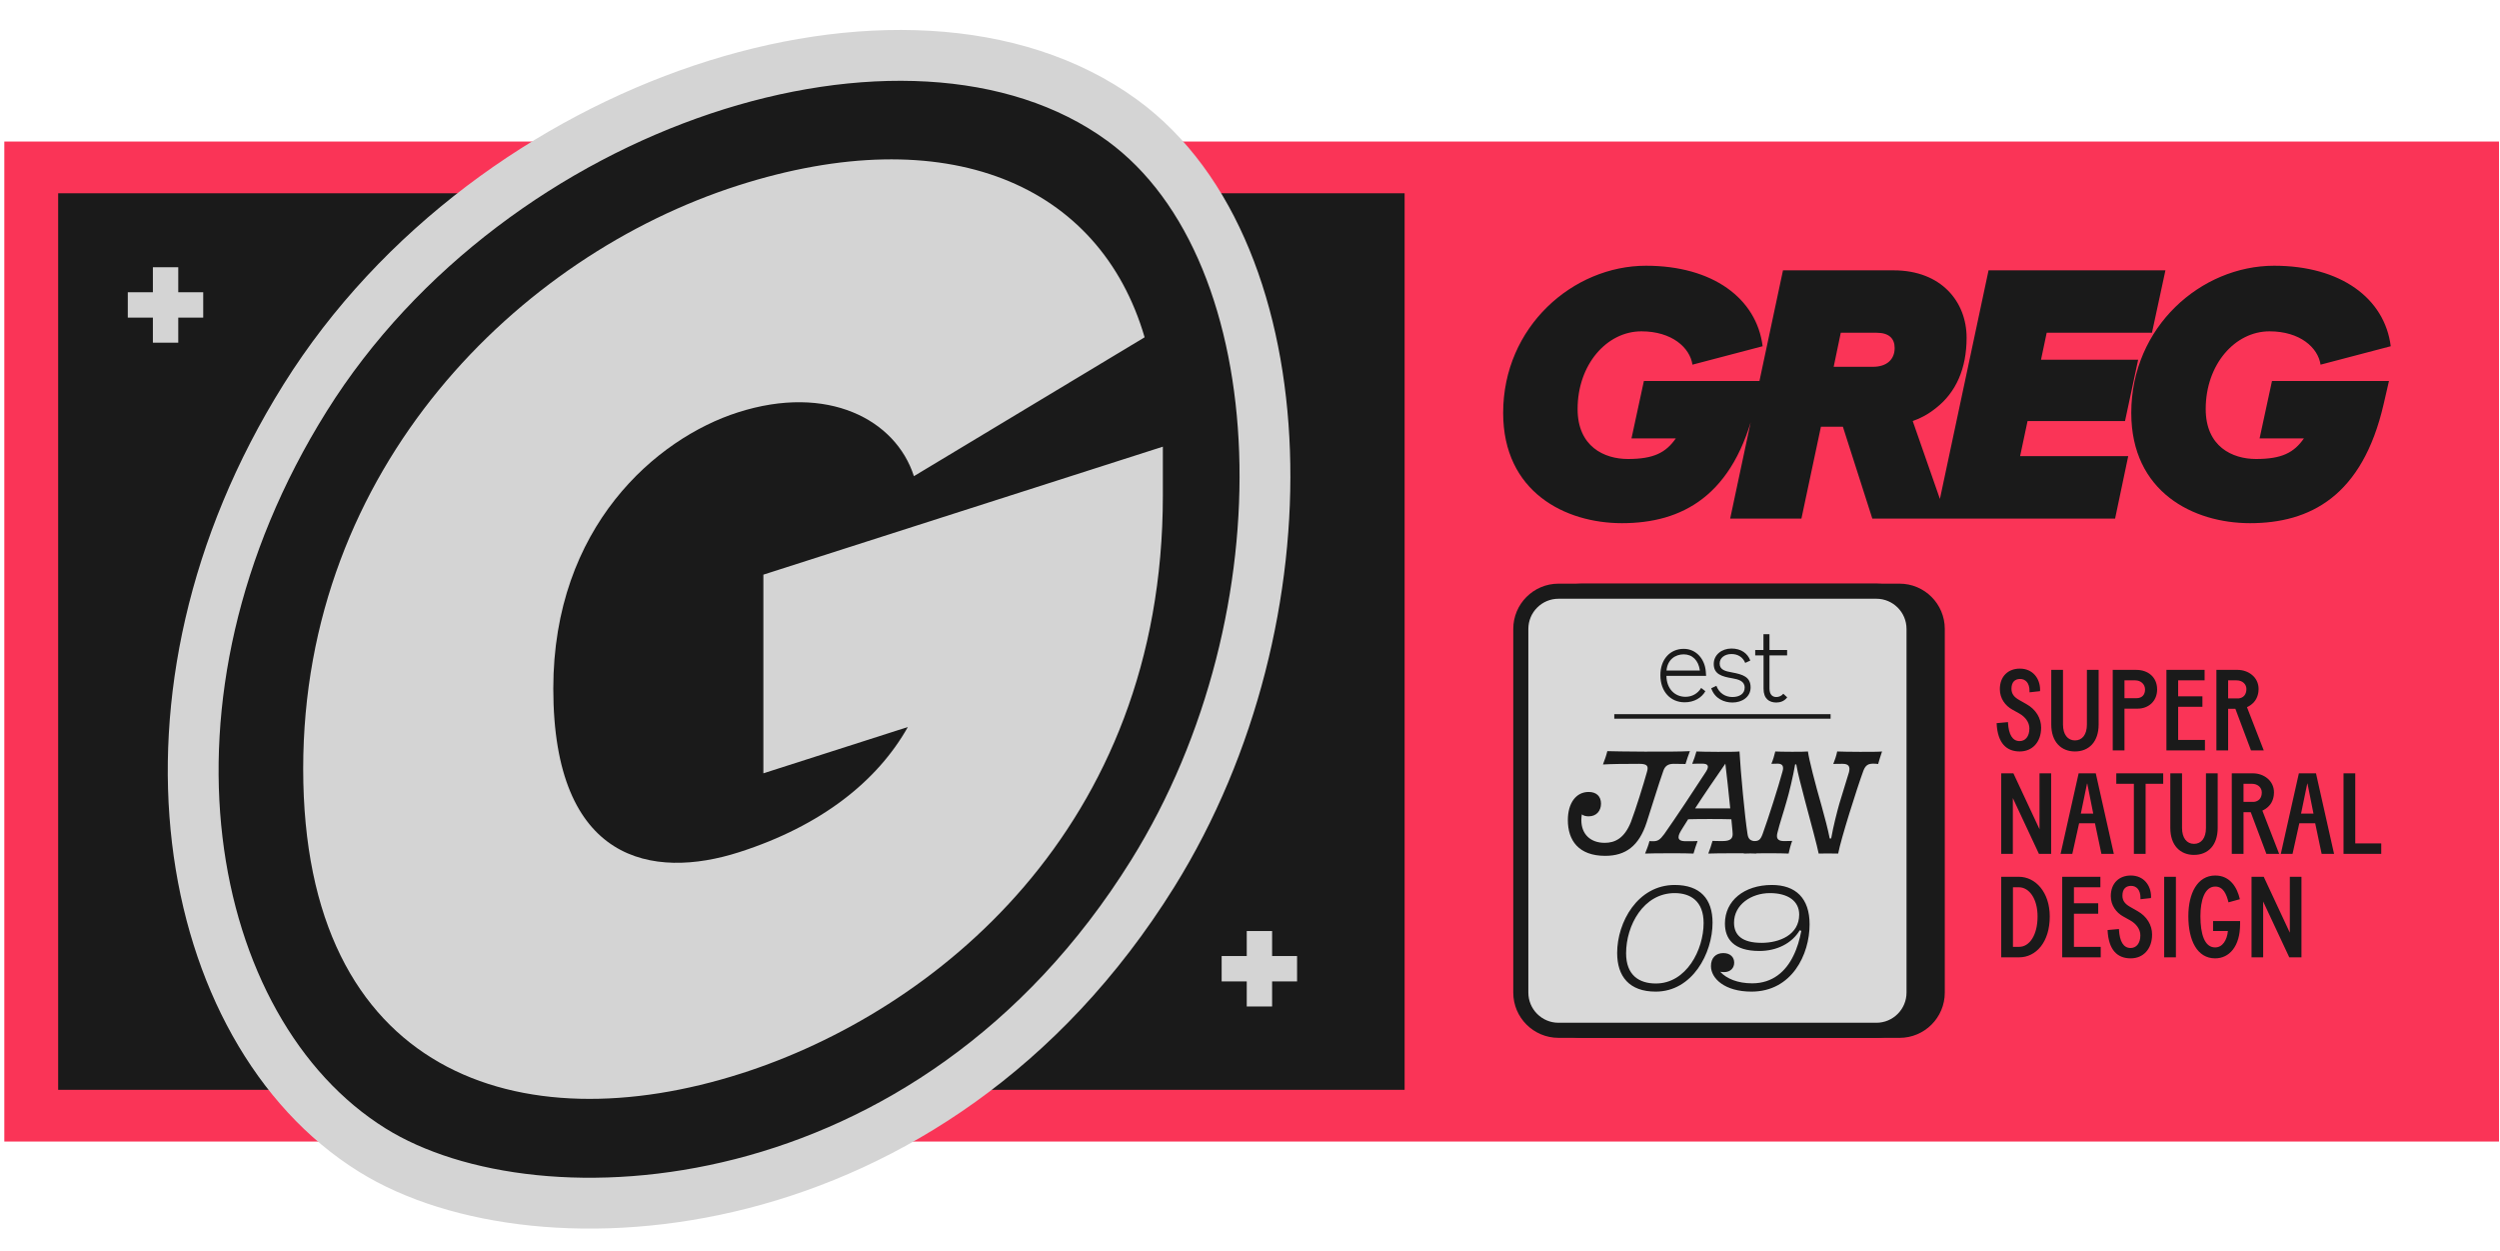
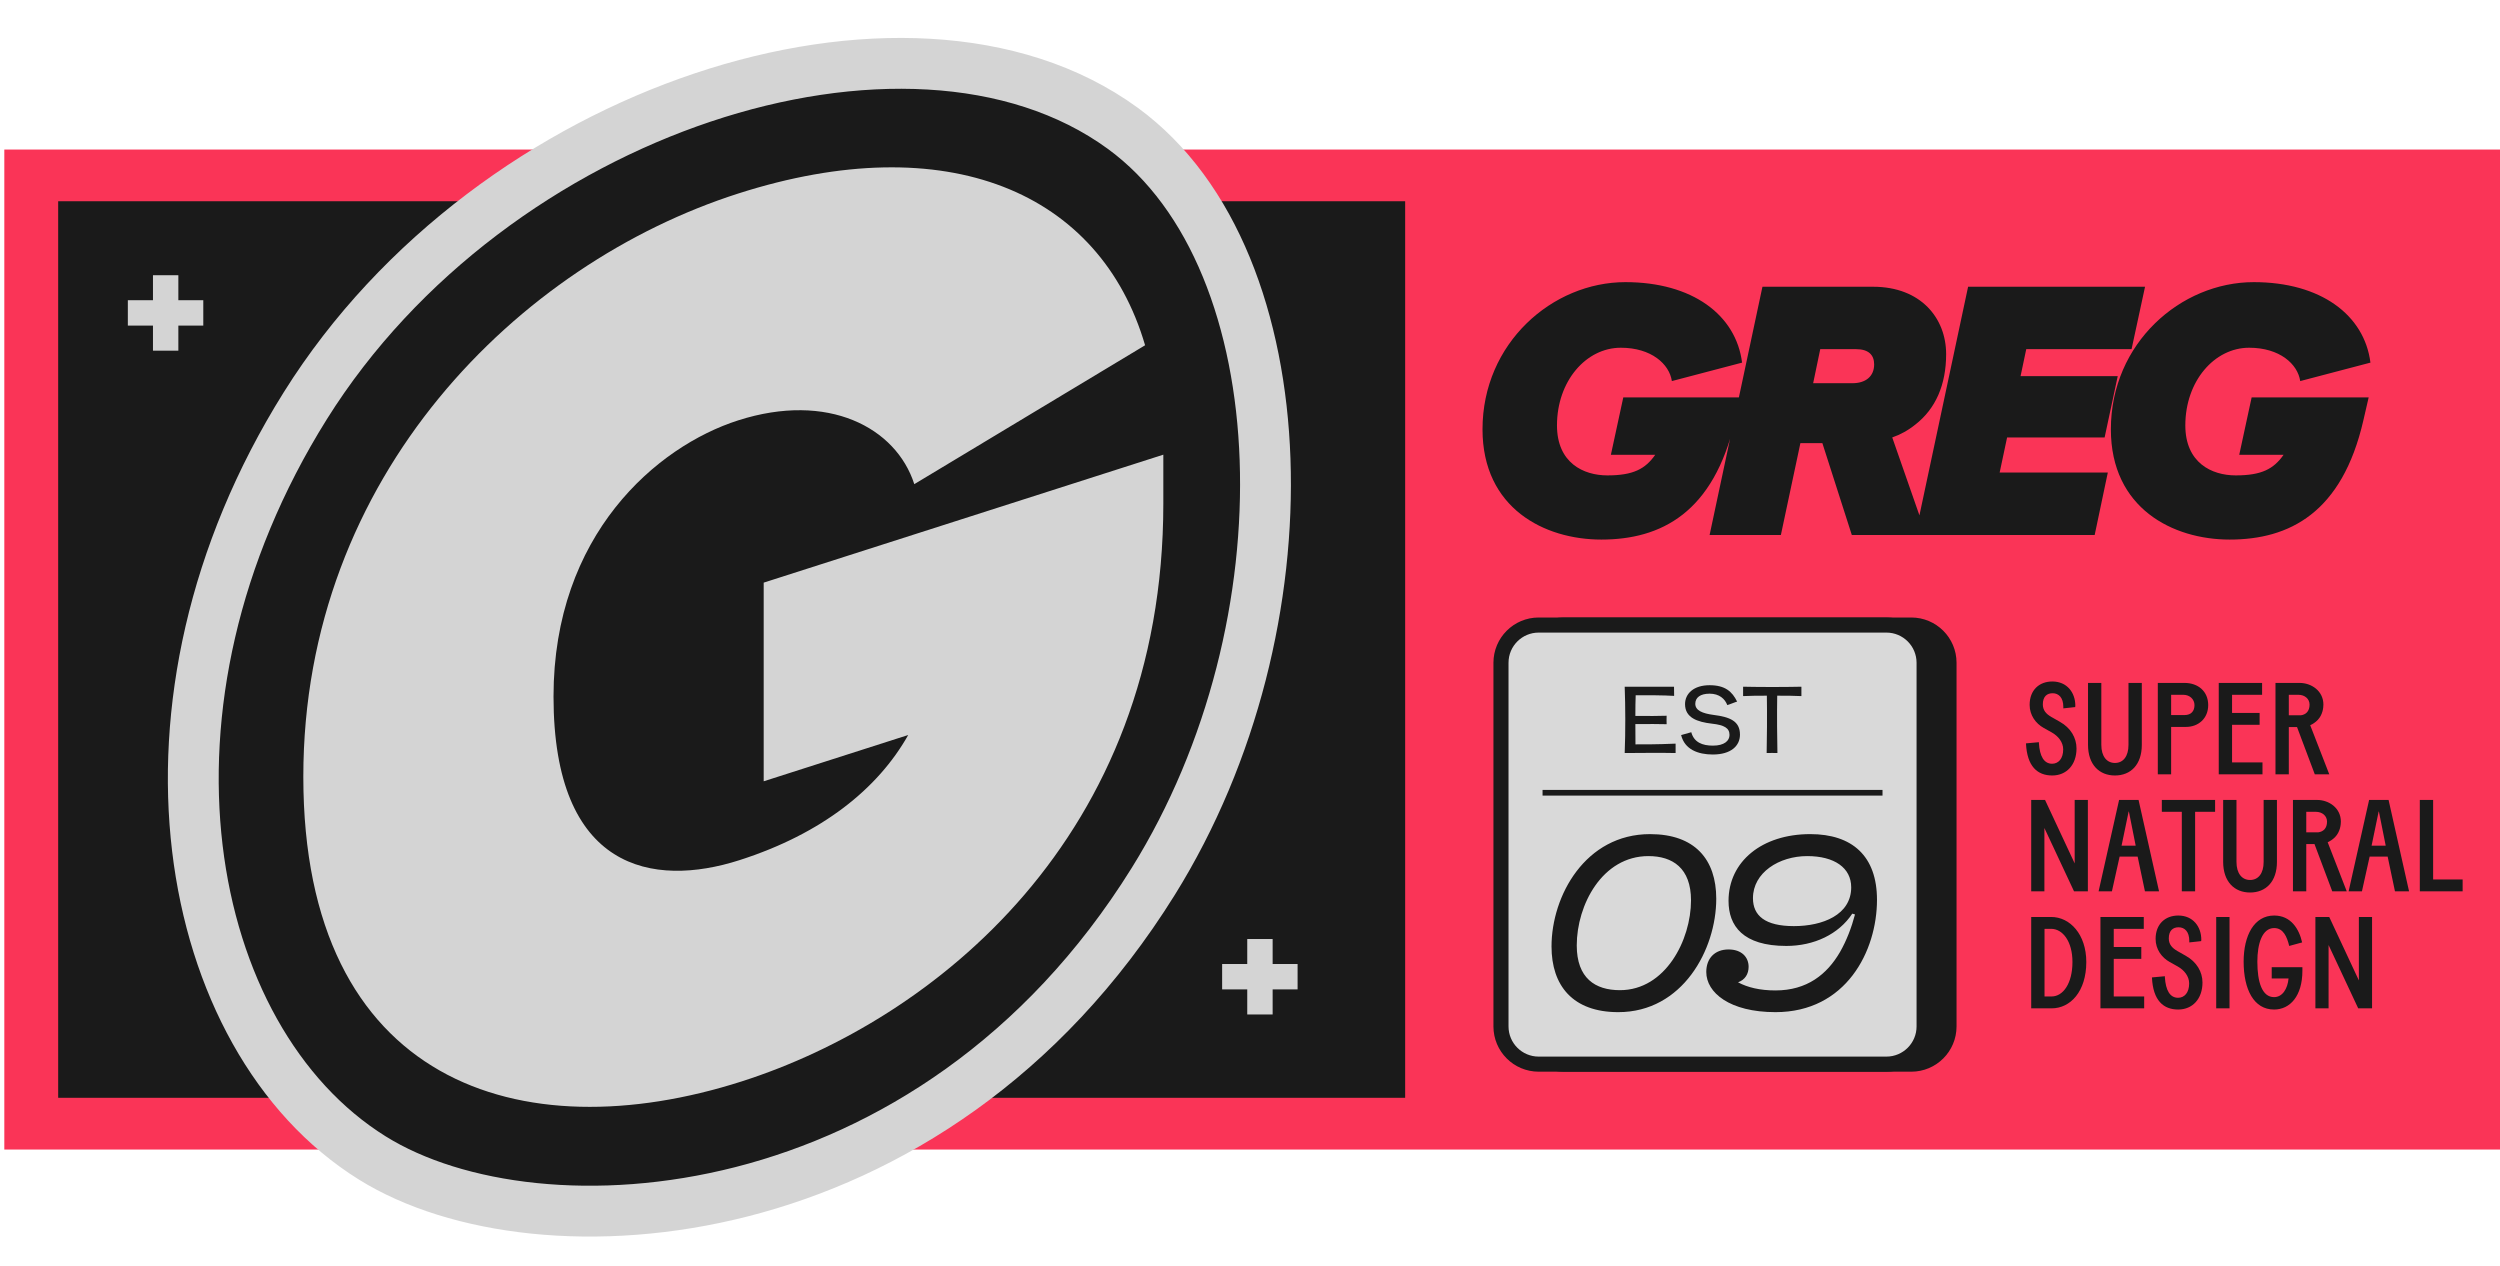
- <svg xmlns="http://www.w3.org/2000/svg" width="290" height="145" viewBox="0 0 290 145" fill="none">
-   <rect x="0.5" y="132.42" width="116" height="289.5" transform="rotate(-90 0.5 132.42)" fill="#FA3457" />
-   <rect x="6.75" y="126.42" width="104" height="156.25" transform="rotate(-90 6.75 126.42)" fill="#1A1A1A" />
-   <path d="M188.217 60.689C181.636 60.689 174.437 57.069 174.437 47.896C174.437 37.901 182.541 30.826 191.014 30.826C198.748 30.826 203.848 34.61 204.548 40.163L196.403 42.302C196.115 40.328 194.017 38.435 190.48 38.435C186.448 38.435 183.075 42.302 183.075 47.444C183.075 51.804 186.161 53.244 188.917 53.244C191.919 53.244 193.318 52.503 194.47 50.858H189.328L190.768 44.194H204.342L203.725 46.868C201.257 57.604 195.128 60.689 188.217 60.689ZM200.781 60.154L206.91 31.36H219.744C225.297 31.36 228.218 35.021 228.218 39.176C228.218 42.755 226.984 45.511 224.68 47.32C223.816 48.02 222.911 48.513 221.965 48.842L225.914 60.154H217.276L213.862 49.501H211.312L209.049 60.154H200.781ZM212.792 42.549H217.358C218.921 42.549 219.868 41.726 219.868 40.369C219.868 39.299 219.251 38.6 217.77 38.6H213.615L212.792 42.549ZM224.636 60.154L230.765 31.36H251.291L249.728 38.6H237.511L236.853 41.726H248.124L246.602 48.842H235.29L234.426 52.915H246.972L245.45 60.154H224.636ZM261.107 60.689C254.525 60.689 247.327 57.069 247.327 47.896C247.327 37.901 255.43 30.826 263.904 30.826C271.637 30.826 276.738 34.61 277.437 40.163L269.293 42.302C269.005 40.328 266.907 38.435 263.369 38.435C259.338 38.435 255.965 42.302 255.965 47.444C255.965 51.804 259.05 53.244 261.806 53.244C264.809 53.244 266.208 52.503 267.359 50.858H262.218L263.657 44.194H277.232L276.615 46.868C274.147 57.604 268.018 60.689 261.107 60.689Z" fill="#1A1A1A" />
-   <rect x="178.301" y="67.705" width="47.385" height="52.687" rx="5.251" fill="#1A1A1A" />
-   <rect x="176.485" y="68.58" width="45.635" height="50.936" rx="4.376" fill="#D9D9D9" stroke="#1A1A1A" stroke-width="1.75" />
-   <path d="M191.09 95.393C190.204 98.127 188.657 99.278 186.281 99.278C183.189 99.278 181.944 97.486 181.944 95.129C181.944 93.168 182.887 91.867 184.358 91.867C185.263 91.867 185.791 92.376 185.791 93.224C185.791 94.035 185.282 94.695 184.358 94.695C184.037 94.695 183.754 94.62 183.566 94.469C183.528 94.695 183.509 94.922 183.509 95.129C183.509 96.77 184.565 97.769 186.225 97.769C187.413 97.769 188.506 97.241 189.261 95.355C189.827 93.866 190.713 91.018 191.128 89.528C191.297 88.925 191.241 88.604 190.241 88.604C188.45 88.604 186.941 88.623 186.017 88.68C186.225 88.152 186.413 87.605 186.526 87.133C187.318 87.171 194.107 87.247 196.106 87.133C195.917 87.624 195.729 88.189 195.597 88.623C195.088 88.623 194.654 88.604 194.22 88.604C193.56 88.604 193.221 88.868 193.032 89.396C192.467 90.98 191.618 93.79 191.09 95.393ZM203.823 99.014C203.125 98.957 198.92 98.976 198.241 99.014C198.43 98.523 198.6 98.033 198.732 97.543C198.977 97.562 199.429 97.562 199.92 97.562C200.787 97.562 201.07 97.279 201.07 96.751C201.07 96.543 201.032 96.279 201.013 96.015C200.995 95.733 200.957 95.393 200.919 95.035C199.637 94.997 197.204 94.997 195.903 95.035C195.677 95.393 195.45 95.733 195.262 96.053C194.979 96.506 194.79 96.826 194.79 97.109C194.79 97.392 194.998 97.581 195.601 97.581C196.299 97.581 196.657 97.581 196.997 97.562C196.846 97.939 196.62 98.693 196.525 99.014C195.828 98.957 191.585 98.976 190.906 99.014C191.094 98.523 191.302 98.052 191.415 97.562C191.547 97.581 191.66 97.581 191.905 97.581C192.358 97.562 192.622 97.448 193.131 96.751C194.281 95.129 196.789 91.358 197.977 89.51C198.392 88.85 198.204 88.585 197.544 88.585C197.11 88.585 196.752 88.585 196.374 88.604C196.582 88.095 196.733 87.643 196.865 87.171C197.487 87.209 201.145 87.247 201.862 87.171C201.994 89.566 202.484 94.79 202.786 96.694C202.861 97.298 203.088 97.581 203.823 97.581C203.974 97.581 204.106 97.581 204.276 97.562C204.144 97.939 203.88 98.693 203.823 99.014ZM196.714 93.771C197.902 93.771 199.618 93.771 200.787 93.771C200.617 91.98 200.372 89.868 200.221 88.585C199.071 90.245 197.789 92.112 196.714 93.771ZM213.313 99.014C212.766 98.995 211.22 98.995 211.05 99.014C210.899 98.222 210.164 95.487 209.485 92.96C209.07 91.339 208.636 89.773 208.448 88.661L208.316 88.68C208.089 90.037 207.618 91.98 207.335 92.923C206.958 94.28 206.524 95.525 206.26 96.619C206.128 97.147 206.222 97.543 206.939 97.562C207.316 97.562 207.769 97.562 207.976 97.543C207.825 97.92 207.618 98.693 207.561 99.014C206.901 98.957 203.017 98.976 202.376 99.014C202.564 98.523 202.734 98.033 202.847 97.543C203.073 97.543 203.337 97.562 203.601 97.562C204.092 97.562 204.299 97.411 204.544 96.751C205.242 94.827 206.354 91.32 206.845 89.528C207.052 88.868 206.826 88.585 206.298 88.585C205.958 88.585 205.694 88.604 205.562 88.604C205.77 88.114 205.902 87.643 206.015 87.171C206.505 87.209 209.391 87.228 209.805 87.171C209.919 88.076 210.635 90.867 211.389 93.488C211.748 94.79 212.125 96.185 212.332 97.26H212.502C212.747 95.846 213.2 94.111 213.445 93.243C213.897 91.754 214.293 90.471 214.576 89.547C214.727 88.887 214.501 88.604 213.822 88.604C213.2 88.604 212.992 88.604 212.747 88.623C212.936 88.152 213.105 87.643 213.2 87.171C213.897 87.209 217.801 87.247 218.404 87.171C218.235 87.662 218.084 88.152 217.952 88.623C217.763 88.604 217.612 88.585 217.405 88.585C216.839 88.585 216.5 88.718 216.236 89.415C215.5 91.414 213.615 97.373 213.313 99.014Z" fill="#1A1A1A" />
-   <path d="M192.135 115.028C189.061 115.028 187.666 113.255 187.666 110.54C187.666 106.976 190.042 102.657 194.341 102.657C197.302 102.657 198.735 104.279 198.735 107.032C198.735 110.577 196.397 115.028 192.135 115.028ZM194.341 103.6C190.702 103.6 188.703 107.372 188.703 110.577C188.703 113.142 190.23 114.085 192.154 114.085C195.699 114.085 197.698 110.181 197.698 107.07C197.698 104.524 196.17 103.6 194.341 103.6ZM208.79 106.089C208.79 104.524 207.489 103.6 205.396 103.6C203.227 103.6 201.228 104.939 201.228 107.032C201.228 108.484 202.171 109.37 204.434 109.37C206.49 109.37 208.79 108.446 208.79 106.089ZM209.997 107.221C209.997 110.728 207.942 115.028 203.246 115.028C200.172 115.028 198.551 113.519 198.551 112.067C198.551 111.124 199.098 110.558 199.984 110.558C200.814 110.558 201.247 111.049 201.247 111.671C201.247 112.256 200.851 112.765 200.059 112.765C199.908 112.765 199.776 112.746 199.626 112.727C200.38 113.538 201.662 114.066 203.34 114.066C205.717 114.066 207.244 112.67 208.111 110.879C208.564 109.974 208.847 108.974 209.035 107.975L208.847 107.918C207.942 109.446 206.169 110.313 204.17 110.313C201.172 110.313 200.172 108.899 200.172 107.126C200.172 104.486 202.398 102.657 205.622 102.657C208.375 102.657 209.997 104.185 209.997 107.221Z" fill="#1A1A1A" />
-   <path d="M234.384 87.169C232.876 87.169 231.808 86.248 231.701 83.886L233.022 83.766V83.859C233.102 85.207 233.543 85.968 234.37 85.968C235.011 85.968 235.505 85.461 235.505 84.5C235.505 83.766 234.997 83.139 234.33 82.765L233.516 82.311C232.702 81.858 232.075 81.017 232.075 79.949C232.075 78.441 233.049 77.56 234.397 77.56C235.892 77.56 236.746 78.695 236.746 80.029C236.746 80.109 236.732 80.176 236.732 80.176L235.518 80.309V80.149C235.518 79.215 235.051 78.761 234.424 78.761C233.863 78.761 233.423 79.082 233.423 79.896C233.423 80.496 233.743 80.87 234.303 81.19L235.171 81.684C236.265 82.298 236.866 83.312 236.866 84.406C236.866 86.075 235.852 87.169 234.384 87.169ZM240.791 87.169C239.203 87.169 238.042 86.075 238.042 84.033V77.707H239.403V84.046C239.403 85.221 239.964 85.888 240.791 85.888C241.632 85.888 242.179 85.221 242.179 84.046V77.707H243.54V84.033C243.54 86.048 242.419 87.169 240.791 87.169ZM245.176 87.049V77.707H247.912C249.273 77.707 250.327 78.548 250.327 79.976C250.327 81.337 249.327 82.204 248.059 82.204H246.537V87.049H245.176ZM246.537 80.99H247.925C248.579 80.99 248.926 80.59 248.926 79.976C248.926 79.362 248.419 78.922 247.792 78.922H246.537V80.99ZM251.406 87.049V77.707H255.836V78.922H252.767V80.776H255.583V81.991H252.767V85.834H255.876V87.049H251.406ZM257.205 87.049V77.707H259.674C260.889 77.707 262.103 78.534 262.103 79.922C262.103 80.269 262.023 80.963 261.529 81.484C261.289 81.737 261.022 81.911 260.755 82.031L262.703 87.049H261.222L259.407 82.218H258.566V87.049H257.205ZM258.566 81.017H259.794C260.315 80.95 260.688 80.603 260.688 79.922C260.688 79.335 260.195 78.922 259.554 78.922H258.566V81.017ZM232.235 99.049V89.707H233.65L236.679 96.193V89.707H238.027V99.049H236.612L233.583 92.576V99.049H232.235ZM239.124 99.049L241.219 89.707H243.208L245.303 99.049H243.862L243.114 95.499H241.273L240.485 99.049H239.124ZM241.473 94.378H242.914L242.22 90.895H242.193L241.473 94.378ZM247.629 99.049V90.922H245.587V89.707H251.032V90.922H248.99V99.049H247.629ZM254.606 99.169C253.018 99.169 251.857 98.075 251.857 96.033V89.707H253.218V96.046C253.218 97.221 253.778 97.888 254.606 97.888C255.446 97.888 255.994 97.221 255.994 96.046V89.707H257.355V96.033C257.355 98.048 256.234 99.169 254.606 99.169ZM258.991 99.049V89.707H261.46C262.674 89.707 263.888 90.534 263.888 91.922C263.888 92.269 263.808 92.963 263.315 93.484C263.074 93.737 262.807 93.911 262.541 94.031L264.489 99.049H263.008L261.193 94.218H260.352V99.049H258.991ZM260.352 93.017H261.58C262.1 92.95 262.474 92.603 262.474 91.922C262.474 91.335 261.98 90.922 261.339 90.922H260.352V93.017ZM264.681 99.049L266.776 89.707H268.764L270.86 99.049H269.418L268.671 95.499H266.829L266.042 99.049H264.681ZM267.03 94.378H268.471L267.777 90.895H267.75L267.03 94.378ZM271.958 99.049V89.707H273.319V97.834H276.335V99.049H271.958ZM232.235 111.049V101.707H234.277C236.198 101.707 237.867 103.482 237.867 106.311C237.867 109.314 236.252 111.049 234.317 111.049H232.235ZM234.317 109.834C235.505 109.834 236.452 108.487 236.452 106.311C236.452 104.203 235.451 102.922 234.277 102.922H233.596V109.834H234.317ZM239.312 111.049V101.707H243.742V102.922H240.673V104.777H243.489V105.991H240.673V109.834H243.782V111.049H239.312ZM247.26 111.169C245.752 111.169 244.684 110.248 244.577 107.886L245.898 107.766V107.859C245.978 109.207 246.419 109.968 247.246 109.968C247.887 109.968 248.381 109.461 248.381 108.5C248.381 107.766 247.874 107.139 247.206 106.765L246.392 106.311C245.578 105.858 244.951 105.017 244.951 103.949C244.951 102.441 245.925 101.56 247.273 101.56C248.768 101.56 249.622 102.695 249.622 104.029C249.622 104.109 249.608 104.176 249.608 104.176L248.394 104.309V104.149C248.394 103.215 247.927 102.761 247.3 102.761C246.739 102.761 246.299 103.082 246.299 103.896C246.299 104.496 246.619 104.87 247.18 105.19L248.047 105.684C249.141 106.298 249.742 107.312 249.742 108.406C249.742 110.075 248.728 111.169 247.26 111.169ZM251.145 111.049V101.707H252.506V111.049H251.145ZM257.06 111.169C254.978 111.169 253.95 109.1 253.95 106.271C253.95 103.602 255.018 101.56 257.073 101.56C258.794 101.56 259.622 102.948 259.929 104.309L258.608 104.67C258.381 103.736 258.007 102.841 257.073 102.841C255.845 102.841 255.351 104.443 255.351 106.271C255.351 108.366 255.832 109.901 257.06 109.901C257.927 109.901 258.447 109.034 258.541 107.993H256.819V106.845H259.955V107.205C259.955 109.781 258.701 111.169 257.06 111.169ZM261.284 111.049V101.707H262.699L265.728 108.193V101.707H267.076V111.049H265.662L262.632 104.576V111.049H261.284Z" fill="#1A1A1A" />
-   <path d="M195.501 81.467C193.859 81.467 192.682 80.23 192.682 78.318C192.682 76.492 193.797 75.267 195.39 75.267C196.873 75.267 197.841 76.492 197.951 77.889C197.976 78.122 197.988 78.257 197.988 78.404H193.381C193.405 79.899 194.349 80.83 195.599 80.83C196.346 80.83 197.02 80.462 197.412 79.801L197.902 80.181C197.473 80.94 196.603 81.467 195.501 81.467ZM193.393 77.779H197.265C197.106 76.603 196.395 75.904 195.39 75.904C194.41 75.904 193.503 76.517 193.393 77.779ZM201.043 81.492C200.112 81.492 199.009 81.075 198.58 79.838L199.181 79.556C199.499 80.413 200.222 80.855 201.043 80.855C201.852 80.855 202.464 80.487 202.464 79.764C202.464 79.004 201.754 78.808 201.043 78.686C199.818 78.477 198.874 78.22 198.874 77.019C198.874 75.953 199.805 75.23 200.933 75.23C202.06 75.23 202.82 75.806 203.114 76.627L202.526 76.897C202.256 76.235 201.68 75.868 200.933 75.868C200.124 75.868 199.56 76.333 199.56 76.97C199.56 77.718 200.247 77.865 200.982 77.999C202.244 78.232 203.151 78.514 203.151 79.74C203.151 80.855 202.158 81.492 201.043 81.492ZM206.137 81.492C205.316 81.492 204.654 81.063 204.654 79.886V76.027H203.686V75.402H204.642V73.564H205.341V75.402H207.387V76.027H205.341V79.862C205.341 80.609 205.72 80.855 206.137 80.855C206.419 80.855 206.725 80.744 206.946 80.475L207.399 80.891C207.08 81.332 206.59 81.492 206.137 81.492Z" fill="#1A1A1A" />
-   <line x1="187.332" y1="83.107" x2="212.433" y2="83.107" stroke="#1A1A1A" stroke-width="0.525" />
-   <path d="M43.188 133.402C52.905 139.456 69.196 141.622 86.059 137.309C103.059 132.962 120.915 121.979 133.774 101.322C143.082 86.369 147.31 68.415 146.746 52.361C146.185 36.417 140.848 21.689 130.228 13.949C117.666 4.794 99.141 4.478 81.518 10.382C63.794 16.32 46.301 28.744 35.412 46.144C24.583 63.447 21.026 81.739 22.89 97.454C24.747 113.111 32.04 126.457 43.188 133.402Z" fill="#1A1A1A" stroke="#D4D4D4" stroke-width="5.898" />
-   <rect x="17.742" y="31" width="2.944" height="8.752" fill="#D4D4D4" />
-   <rect x="23.582" y="33.9" width="2.944" height="8.752" transform="rotate(90 23.582 33.9004)" fill="#D4D4D4" />
-   <rect x="144.68" y="108" width="2.944" height="8.752" fill="#D4D4D4" />
-   <rect x="150.52" y="110.9" width="2.944" height="8.752" transform="rotate(90 150.52 110.9)" fill="#D4D4D4" />
-   <path d="M35.184 89.173C35.184 54.179 60.263 29.65 85.626 21.525C109.862 13.766 127.616 21.306 132.829 39.125L106.057 55.236C103.945 48.66 96.052 44.499 85.626 47.837C76.185 50.859 64.208 61.097 64.208 79.873C64.208 100.073 75.761 102.061 85.767 98.856C95.348 95.786 101.829 90.583 105.353 84.335L88.587 89.705V66.661L134.945 51.815V57.506C134.945 96.195 108.313 117.386 86.05 124.513C60.407 132.727 35.184 124.729 35.184 89.169L35.184 89.173Z" fill="#D4D4D4" />
+ <svg xmlns="http://www.w3.org/2000/svg" width="235" height="119" viewBox="0 0 235 119" fill="none">
+   <rect x="0.406" y="108.057" width="94" height="234.595" transform="rotate(-90 0.40625 108.057)" fill="#FA3457" />
+   <rect x="5.469" y="103.193" width="84.276" height="126.616" transform="rotate(-90 5.46875 103.193)" fill="#1A1A1A" />
+   <rect x="142.723" y="58.045" width="41.192" height="42.694" rx="4.255" fill="#1A1A1A" />
+   <rect x="141.092" y="58.754" width="39.774" height="41.276" rx="3.546" fill="#D9D9D9" stroke="#1A1A1A" stroke-width="1.418" />
+   <path d="M152.118 95.142C147.833 95.142 145.843 92.642 145.843 88.969C145.843 84.198 149.032 78.407 155.103 78.407C159.313 78.407 161.328 80.78 161.328 84.479C161.328 89.249 158.165 95.142 152.118 95.142ZM154.95 80.473C150.613 80.473 148.215 85.065 148.215 88.867C148.215 91.953 149.95 93.076 152.272 93.076C156.557 93.076 158.955 88.356 158.955 84.632C158.955 81.596 157.221 80.473 154.95 80.473ZM174.013 83.407C174.013 81.57 172.431 80.473 169.88 80.473C167.227 80.473 164.778 82.03 164.778 84.428C164.778 86.06 165.9 87.055 168.63 87.055C171.309 87.055 174.013 86.009 174.013 83.407ZM166.895 95.142C162.584 95.142 160.39 93.305 160.39 91.367C160.39 90.066 161.206 89.249 162.482 89.249C163.706 89.249 164.37 89.964 164.37 90.882C164.37 91.545 164.038 92.106 163.375 92.336C164.268 92.821 165.441 93.101 166.895 93.101C169.855 93.101 171.742 91.596 172.967 89.479C173.579 88.407 174.038 87.208 174.37 85.958L174.115 85.882C172.839 87.821 170.518 88.918 167.916 88.918C163.834 88.918 162.482 87.03 162.482 84.683C162.482 80.984 165.62 78.407 170.161 78.407C174.115 78.407 176.437 80.473 176.437 84.581C176.437 89.402 173.528 95.142 166.895 95.142Z" fill="#1A1A1A" />
+   <path d="M192.909 72.896C191.522 72.896 190.541 72.049 190.442 69.877L191.657 69.766V69.852C191.731 71.092 192.136 71.791 192.897 71.791C193.486 71.791 193.94 71.325 193.94 70.441C193.94 69.766 193.474 69.189 192.86 68.846L192.111 68.428C191.363 68.011 190.786 67.238 190.786 66.256C190.786 64.87 191.682 64.06 192.921 64.06C194.296 64.06 195.081 65.103 195.081 66.33C195.081 66.404 195.069 66.465 195.069 66.465L193.952 66.588V66.44C193.952 65.581 193.523 65.164 192.946 65.164C192.43 65.164 192.026 65.459 192.026 66.207C192.026 66.76 192.32 67.103 192.835 67.398L193.633 67.852C194.639 68.416 195.192 69.349 195.192 70.355C195.192 71.889 194.259 72.896 192.909 72.896ZM198.802 72.896C197.341 72.896 196.274 71.889 196.274 70.012V64.195H197.525V70.024C197.525 71.104 198.041 71.718 198.802 71.718C199.575 71.718 200.078 71.104 200.078 70.024V64.195H201.33V70.012C201.33 71.865 200.299 72.896 198.802 72.896ZM202.834 72.785V64.195H205.35C206.602 64.195 207.571 64.968 207.571 66.281C207.571 67.533 206.651 68.33 205.485 68.33H204.086V72.785H202.834ZM204.086 67.214H205.362C205.963 67.214 206.282 66.845 206.282 66.281C206.282 65.716 205.816 65.311 205.239 65.311H204.086V67.214ZM208.563 72.785V64.195H212.637V65.311H209.814V67.017H212.404V68.134H209.814V71.668H212.674V72.785H208.563ZM213.896 72.785V64.195H216.166C217.283 64.195 218.4 64.956 218.4 66.232C218.4 66.551 218.326 67.189 217.872 67.668C217.651 67.901 217.406 68.06 217.16 68.171L218.952 72.785H217.59L215.921 68.343H215.148V72.785H213.896ZM215.148 67.238H216.277C216.755 67.177 217.099 66.858 217.099 66.232C217.099 65.692 216.645 65.311 216.056 65.311H215.148V67.238ZM190.933 83.785V75.195H192.234L195.02 81.159V75.195H196.259V83.785H194.959L192.173 77.833V83.785H190.933ZM197.268 83.785L199.195 75.195H201.024L202.95 83.785H201.625L200.938 80.521H199.244L198.52 83.785H197.268ZM199.428 79.49H200.754L200.116 76.287H200.091L199.428 79.49ZM205.09 83.785V76.311H203.212V75.195H208.219V76.311H206.341V83.785H205.09ZM211.505 83.896C210.045 83.896 208.977 82.889 208.977 81.012V75.195H210.229V81.024C210.229 82.104 210.744 82.718 211.505 82.718C212.278 82.718 212.782 82.104 212.782 81.024V75.195H214.033V81.012C214.033 82.865 213.002 83.896 211.505 83.896ZM215.538 83.785V75.195H217.808C218.925 75.195 220.042 75.956 220.042 77.232C220.042 77.551 219.968 78.189 219.514 78.668C219.293 78.901 219.048 79.06 218.802 79.171L220.594 83.785H219.232L217.563 79.343H216.789V83.785H215.538ZM216.789 78.238H217.918C218.397 78.177 218.741 77.858 218.741 77.232C218.741 76.692 218.287 76.311 217.698 76.311H216.789V78.238ZM220.77 83.785L222.697 75.195H224.526L226.452 83.785H225.127L224.44 80.521H222.746L222.022 83.785H220.77ZM222.93 79.49H224.256L223.617 76.287H223.593L222.93 79.49ZM227.462 83.785V75.195H228.714V82.668H231.488V83.785H227.462ZM190.933 94.785V86.195H192.811C194.578 86.195 196.112 87.827 196.112 90.428C196.112 93.19 194.627 94.785 192.848 94.785H190.933ZM192.848 93.668C193.94 93.668 194.811 92.429 194.811 90.428C194.811 88.49 193.891 87.311 192.811 87.311H192.185V93.668H192.848ZM197.441 94.785V86.195H201.515V87.311H198.693V89.017H201.282V90.134H198.693V93.668H201.552V94.785H197.441ZM204.75 94.896C203.363 94.896 202.381 94.049 202.283 91.877L203.498 91.766V91.852C203.572 93.092 203.977 93.791 204.738 93.791C205.327 93.791 205.781 93.325 205.781 92.441C205.781 91.766 205.314 91.189 204.701 90.846L203.952 90.428C203.204 90.011 202.627 89.238 202.627 88.256C202.627 86.87 203.523 86.06 204.762 86.06C206.137 86.06 206.922 87.103 206.922 88.33C206.922 88.404 206.91 88.465 206.91 88.465L205.793 88.588V88.44C205.793 87.581 205.364 87.164 204.787 87.164C204.271 87.164 203.866 87.459 203.866 88.207C203.866 88.76 204.161 89.103 204.676 89.398L205.474 89.852C206.48 90.416 207.033 91.349 207.033 92.355C207.033 93.889 206.1 94.896 204.75 94.896ZM208.323 94.785V86.195H209.575V94.785H208.323ZM213.762 94.896C211.847 94.896 210.902 92.993 210.902 90.392C210.902 87.937 211.884 86.06 213.774 86.06C215.357 86.06 216.118 87.336 216.4 88.588L215.185 88.919C214.977 88.06 214.633 87.238 213.774 87.238C212.645 87.238 212.191 88.71 212.191 90.392C212.191 92.318 212.633 93.73 213.762 93.73C214.56 93.73 215.038 92.932 215.124 91.975H213.541V90.919H216.425V91.251C216.425 93.619 215.271 94.896 213.762 94.896ZM217.647 94.785V86.195H218.948L221.734 92.159V86.195H222.973V94.785H221.672L218.886 88.833V94.785H217.647Z" fill="#1A1A1A" />
+   <path d="M157.507 69.901V70.785C156.216 70.755 154.221 70.775 152.721 70.785C152.801 68.75 152.791 66.426 152.721 64.55C154.012 64.559 156.345 64.559 157.358 64.55C157.358 64.659 157.368 65.324 157.368 65.413C156.514 65.354 154.667 65.344 153.754 65.354C153.734 65.88 153.724 66.565 153.724 67.3C154.618 67.31 156.395 67.3 156.663 67.28C156.653 67.538 156.653 67.826 156.663 68.075C156.395 68.055 154.578 68.055 153.724 68.064C153.724 68.72 153.724 69.385 153.734 69.971C154.429 69.971 155.73 69.981 157.507 69.901ZM163.289 65.95C163.18 65.969 162.485 66.257 162.365 66.277C162.147 65.701 161.621 65.205 160.707 65.205C159.823 65.205 159.357 65.572 159.357 66.158C159.357 66.784 160.032 67.062 161.065 67.201C162.643 67.399 163.557 67.796 163.557 69.058C163.557 70.11 162.713 70.924 161.005 70.924C159.615 70.924 158.354 70.448 158.026 69.097C158.155 69.067 158.86 68.859 158.98 68.829C159.238 69.782 160.022 70.09 161.015 70.09C162.097 70.09 162.574 69.623 162.574 69.087C162.574 68.432 162.077 68.154 160.926 68.025C159.545 67.866 158.394 67.469 158.394 66.188C158.394 65.195 159.218 64.41 160.697 64.41C162.167 64.41 162.822 65.006 163.289 65.95ZM169.332 65.433C168.915 65.403 167.793 65.394 167.058 65.394C167.028 66.942 167.048 69.772 167.078 70.785C166.869 70.775 166.273 70.775 166.065 70.785C166.095 69.772 166.114 66.942 166.085 65.394C165.37 65.394 164.268 65.403 163.851 65.433V64.55C164.198 64.559 165.429 64.579 166.591 64.579C167.753 64.579 168.984 64.559 169.332 64.55V65.433Z" fill="#1A1A1A" />
+   <line x1="145" y1="74.519" x2="176.956" y2="74.519" stroke="#1A1A1A" stroke-width="0.533" />
+   <path d="M150.522 50.72C145.189 50.72 139.356 47.787 139.356 40.354C139.356 32.254 145.922 26.521 152.789 26.521C159.056 26.521 163.189 29.587 163.755 34.087L157.156 35.821C156.922 34.221 155.222 32.687 152.356 32.687C149.089 32.687 146.356 35.821 146.356 39.987C146.356 43.52 148.856 44.687 151.089 44.687C153.522 44.687 154.656 44.087 155.589 42.754H151.422L152.589 37.354H163.589L163.089 39.521C161.089 48.221 156.122 50.72 150.522 50.72ZM160.703 50.287L165.67 26.954H176.07C180.57 26.954 182.937 29.921 182.937 33.287C182.937 36.187 181.937 38.421 180.07 39.887C179.37 40.454 178.637 40.854 177.87 41.12L181.07 50.287H174.07L171.303 41.654H169.237L167.403 50.287H160.703ZM170.437 36.021H174.137C175.403 36.021 176.17 35.354 176.17 34.254C176.17 33.387 175.67 32.821 174.47 32.821H171.103L170.437 36.021ZM180.034 50.287L185.001 26.954H201.634L200.367 32.821H190.467L189.934 35.354H199.067L197.834 41.12H188.667L187.967 44.42H198.134L196.9 50.287H180.034ZM209.588 50.72C204.255 50.72 198.422 47.787 198.422 40.354C198.422 32.254 204.988 26.521 211.855 26.521C218.121 26.521 222.255 29.587 222.821 34.087L216.221 35.821C215.988 34.221 214.288 32.687 211.421 32.687C208.155 32.687 205.421 35.821 205.421 39.987C205.421 43.52 207.921 44.687 210.155 44.687C212.588 44.687 213.721 44.087 214.655 42.754H210.488L211.655 37.354H222.655L222.155 39.521C220.155 48.221 215.188 50.72 209.588 50.72Z" fill="#1A1A1A" />
+   <path d="M34.999 108.851C42.873 113.757 56.074 115.512 69.739 112.017C83.515 108.494 97.984 99.594 108.404 82.855C115.947 70.738 119.373 56.189 118.916 43.18C118.462 30.26 114.137 18.324 105.531 12.053C95.351 4.634 80.34 4.378 66.059 9.162C51.697 13.974 37.522 24.041 28.697 38.142C19.923 52.163 17.04 66.986 18.55 79.721C20.055 92.408 25.965 103.223 34.999 108.851Z" fill="#1A1A1A" stroke="#D4D4D4" stroke-width="4.779" />
+   <rect x="14.379" y="25.871" width="2.386" height="7.092" fill="#D4D4D4" />
+   <rect x="19.109" y="28.221" width="2.386" height="7.092" transform="rotate(90 19.1094 28.2207)" fill="#D4D4D4" />
+   <rect x="117.242" y="88.268" width="2.386" height="7.092" fill="#D4D4D4" />
+   <rect x="121.973" y="90.617" width="2.386" height="7.092" transform="rotate(90 121.973 90.6172)" fill="#D4D4D4" />
+   <path d="M28.512 73.011C28.512 44.654 48.835 24.777 69.388 18.193C89.027 11.905 103.414 18.015 107.638 32.455L85.944 45.51C84.232 40.181 77.836 36.809 69.388 39.515C61.737 41.963 52.031 50.26 52.031 65.474C52.031 81.844 61.394 83.454 69.501 80.858C77.266 78.37 82.517 74.154 85.373 69.09L71.787 73.442V54.768L109.353 42.739V47.35C109.353 78.702 87.772 95.873 69.731 101.649C48.951 108.304 28.512 101.824 28.512 73.008L28.512 73.011Z" fill="#D4D4D4" />
</svg>
